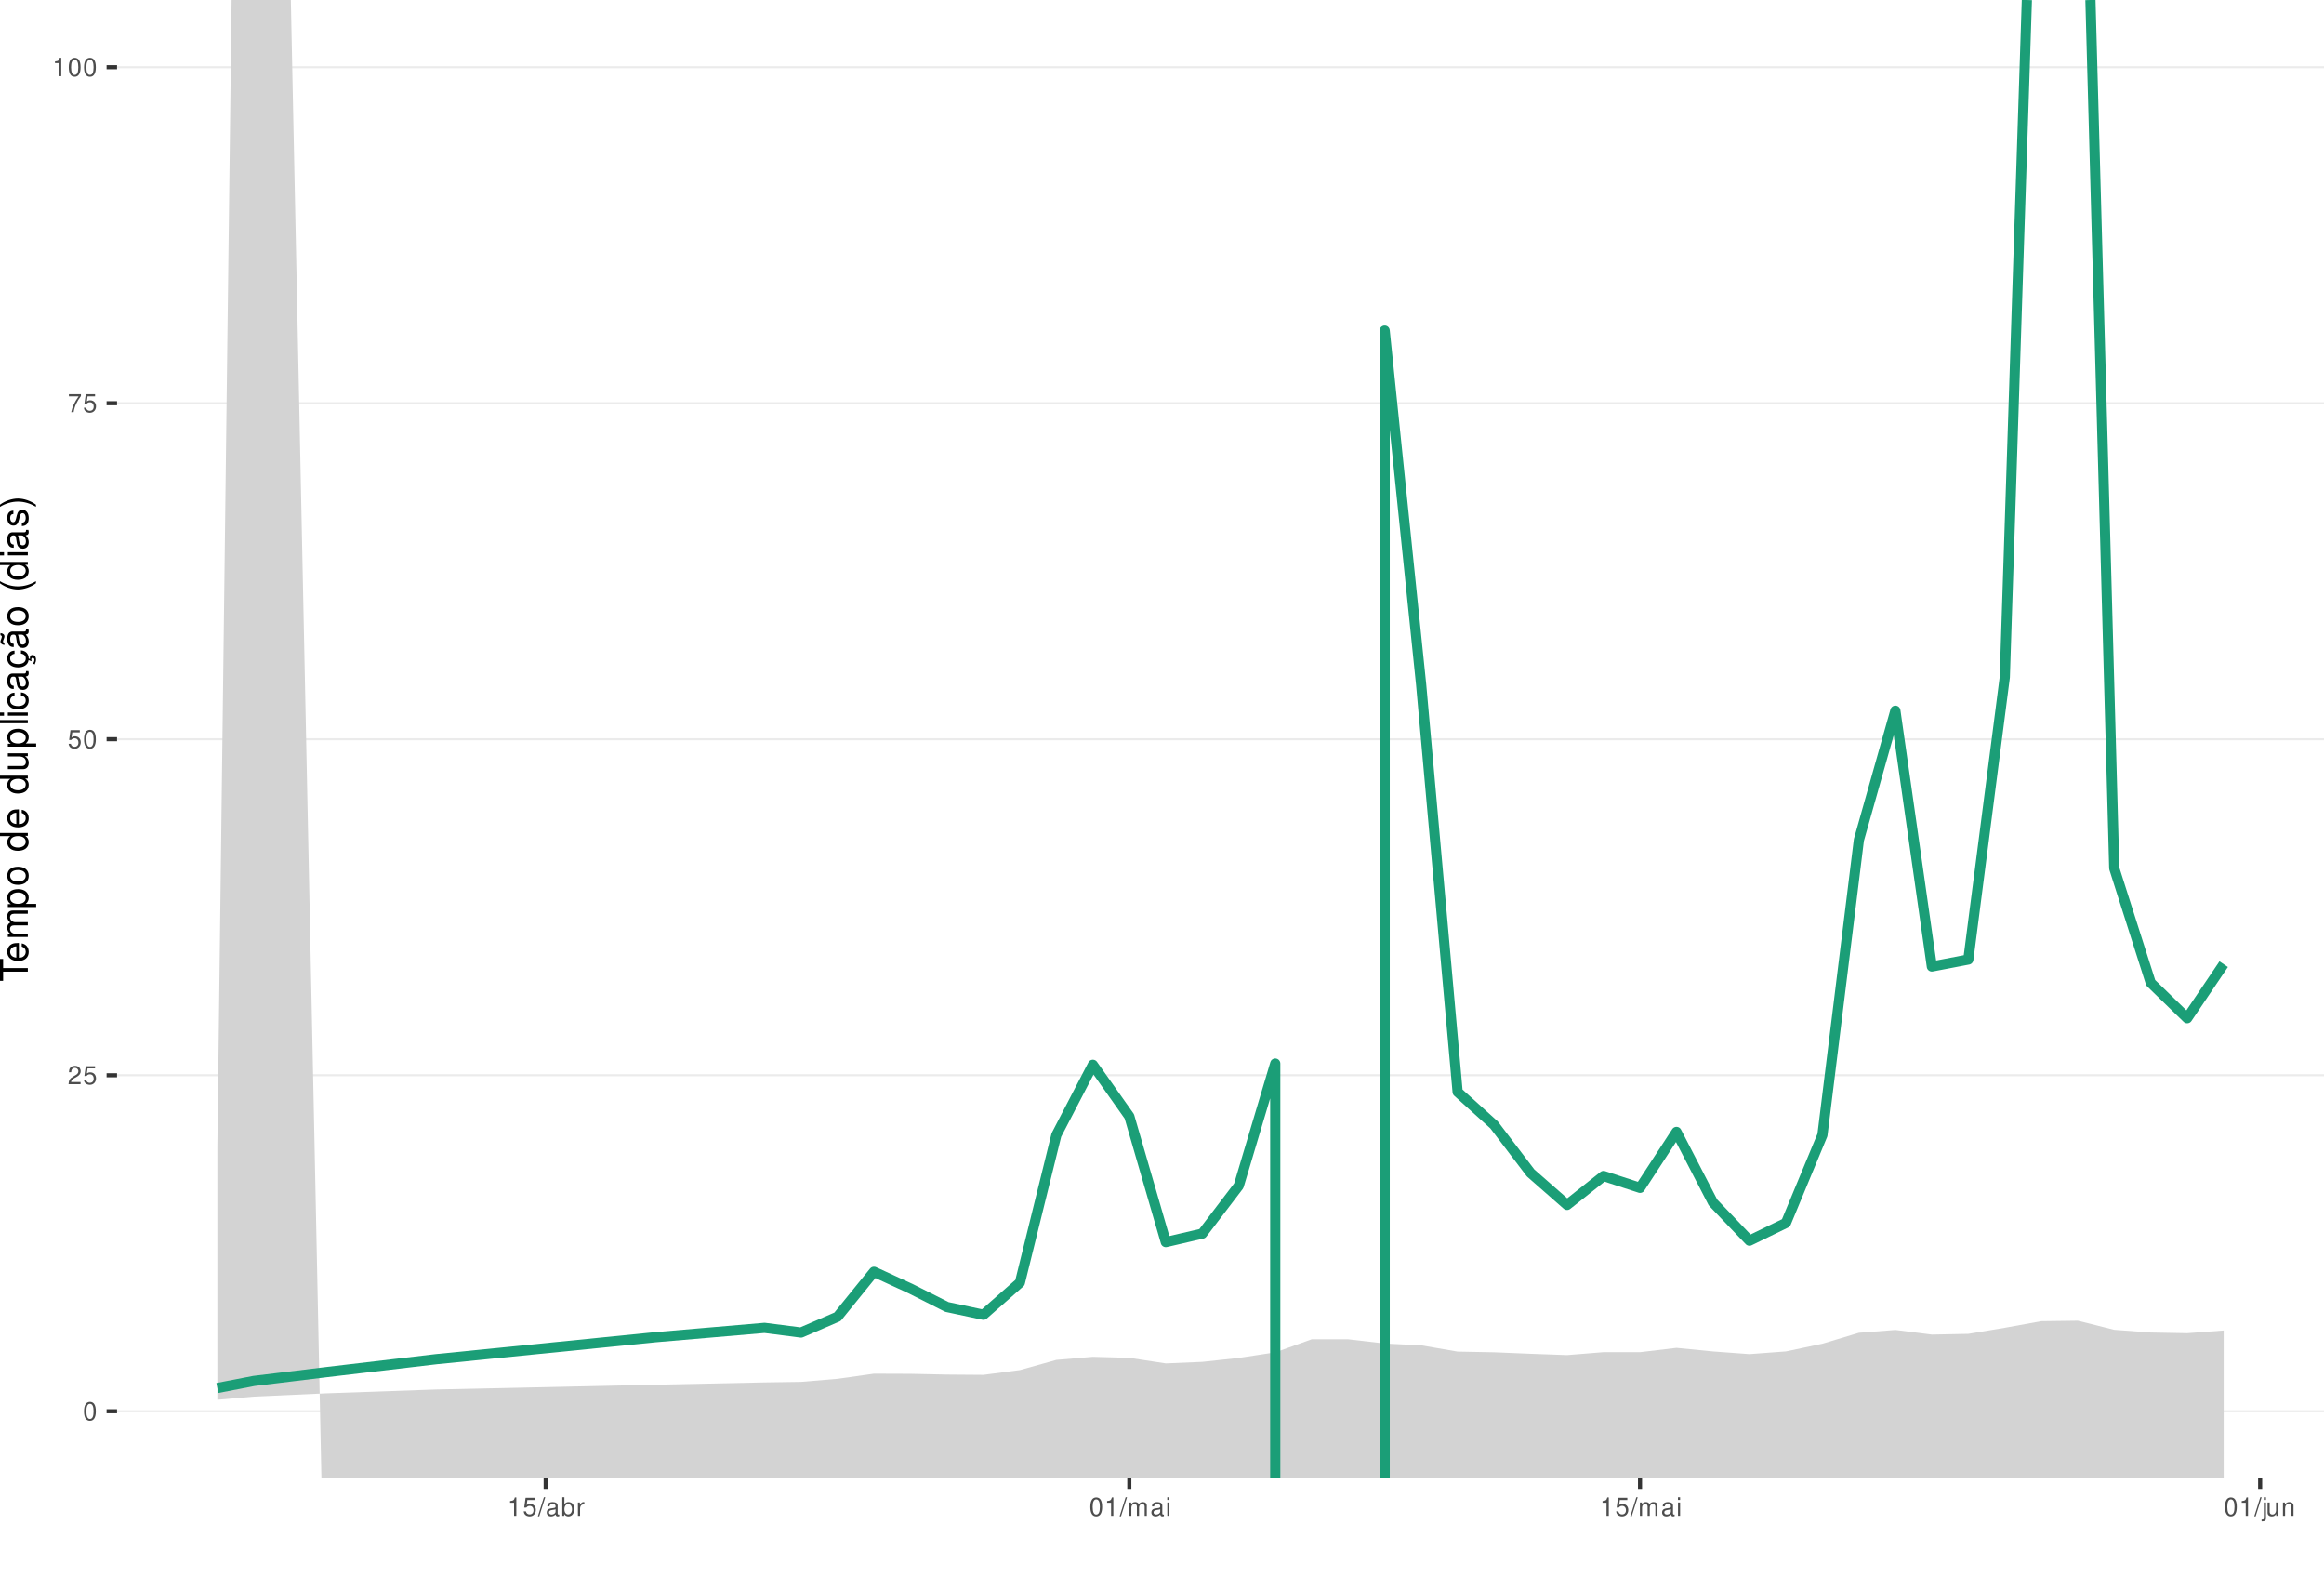
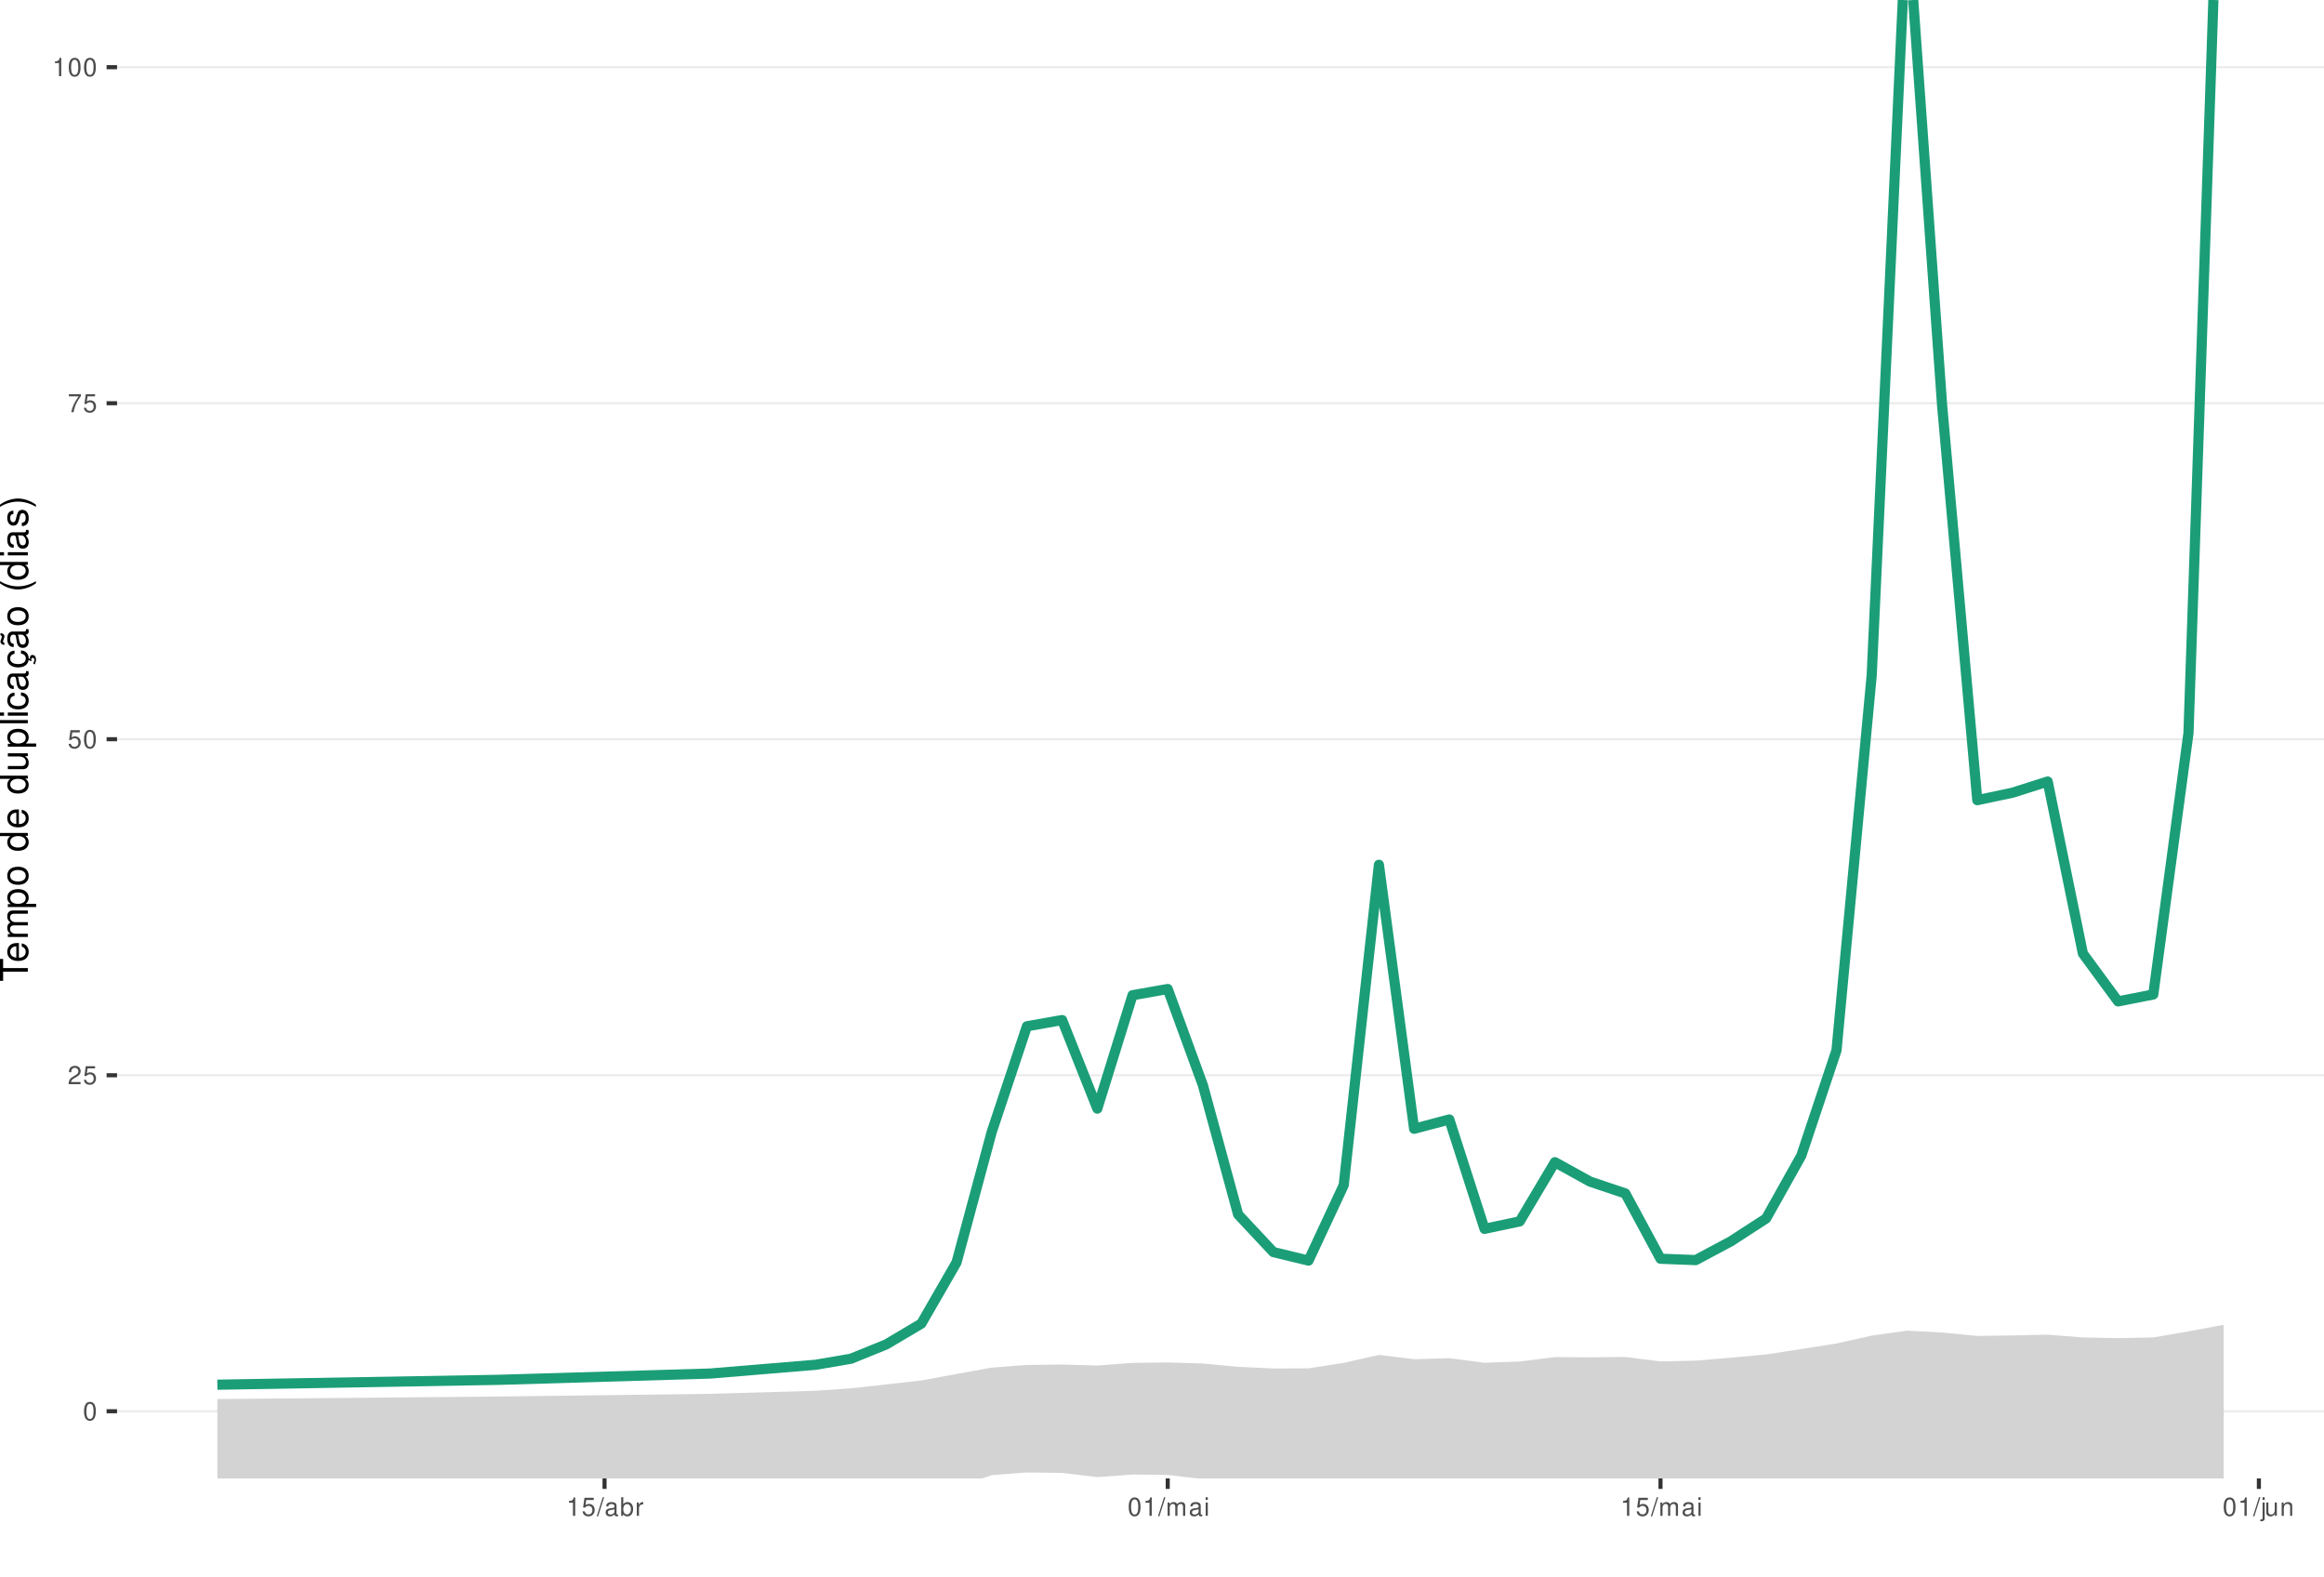
<svg xmlns="http://www.w3.org/2000/svg" xmlns:xlink="http://www.w3.org/1999/xlink" width="609pt" height="413pt" viewBox="0 0 609 413" version="1.1">
  <defs>
    <g>
      <symbol overflow="visible" id="glyph0-0">
        <path style="stroke:none;" d="" />
      </symbol>
      <symbol overflow="visible" id="glyph0-1">
        <path style="stroke:none;" d="M 1.828 -4.812 C 1.391 -4.812 0.984 -4.609 0.75 -4.281 C 0.438 -3.859 0.281 -3.219 0.281 -2.328 C 0.281 -0.703 0.812 0.156 1.828 0.156 C 2.828 0.156 3.375 -0.703 3.375 -2.297 C 3.375 -3.219 3.234 -3.844 2.922 -4.281 C 2.672 -4.625 2.281 -4.812 1.828 -4.812 Z M 1.828 -4.297 C 2.469 -4.297 2.781 -3.641 2.781 -2.344 C 2.781 -0.969 2.469 -0.328 1.812 -0.328 C 1.203 -0.328 0.891 -1 0.891 -2.328 C 0.891 -3.641 1.203 -4.297 1.828 -4.297 Z M 1.828 -4.297 " />
      </symbol>
      <symbol overflow="visible" id="glyph0-2">
        <path style="stroke:none;" d="M 3.375 -0.578 L 0.891 -0.578 C 0.938 -0.984 1.156 -1.234 1.734 -1.578 L 2.406 -1.953 C 3.062 -2.328 3.406 -2.812 3.406 -3.406 C 3.406 -3.812 3.234 -4.188 2.969 -4.438 C 2.688 -4.688 2.344 -4.812 1.891 -4.812 C 1.297 -4.812 0.844 -4.594 0.578 -4.188 C 0.422 -3.938 0.344 -3.641 0.328 -3.141 L 0.922 -3.141 C 0.938 -3.469 0.984 -3.672 1.062 -3.828 C 1.219 -4.125 1.516 -4.297 1.875 -4.297 C 2.406 -4.297 2.797 -3.906 2.797 -3.391 C 2.797 -3.016 2.578 -2.672 2.156 -2.438 L 1.547 -2.078 C 0.562 -1.516 0.281 -1.062 0.219 0 L 3.375 0 Z M 3.375 -0.578 " />
      </symbol>
      <symbol overflow="visible" id="glyph0-3">
        <path style="stroke:none;" d="M 3.172 -4.719 L 0.734 -4.719 L 0.375 -2.156 L 0.922 -2.156 C 1.188 -2.469 1.422 -2.594 1.797 -2.594 C 2.422 -2.594 2.812 -2.156 2.812 -1.453 C 2.812 -0.781 2.422 -0.359 1.781 -0.359 C 1.266 -0.359 0.953 -0.625 0.812 -1.156 L 0.234 -1.156 C 0.312 -0.766 0.375 -0.578 0.516 -0.406 C 0.781 -0.047 1.266 0.156 1.797 0.156 C 2.75 0.156 3.422 -0.547 3.422 -1.531 C 3.422 -2.469 2.797 -3.109 1.891 -3.109 C 1.562 -3.109 1.297 -3.016 1.016 -2.828 L 1.203 -4.141 L 3.172 -4.141 Z M 3.172 -4.719 " />
      </symbol>
      <symbol overflow="visible" id="glyph0-4">
        <path style="stroke:none;" d="M 3.469 -4.719 L 0.312 -4.719 L 0.312 -4.141 L 2.859 -4.141 C 1.734 -2.531 1.266 -1.547 0.922 0 L 1.547 0 C 1.797 -1.516 2.391 -2.812 3.469 -4.234 Z M 3.469 -4.719 " />
      </symbol>
      <symbol overflow="visible" id="glyph0-5">
        <path style="stroke:none;" d="M 1.719 -3.422 L 1.719 0 L 2.312 0 L 2.312 -4.812 L 1.922 -4.812 C 1.719 -4.078 1.578 -3.969 0.672 -3.859 L 0.672 -3.422 Z M 1.719 -3.422 " />
      </symbol>
      <symbol overflow="visible" id="glyph0-6">
        <path style="stroke:none;" d="M 1.531 -4.859 L -0.047 0.141 L 0.312 0.141 L 1.891 -4.859 Z M 1.531 -4.859 " />
      </symbol>
      <symbol overflow="visible" id="glyph0-7">
        <path style="stroke:none;" d="M 3.562 -0.328 C 3.5 -0.312 3.469 -0.312 3.438 -0.312 C 3.25 -0.312 3.141 -0.406 3.141 -0.578 L 3.141 -2.641 C 3.141 -3.25 2.688 -3.594 1.828 -3.594 C 1.312 -3.594 0.906 -3.438 0.672 -3.188 C 0.516 -3 0.453 -2.797 0.438 -2.453 L 0.984 -2.453 C 1.031 -2.875 1.297 -3.078 1.812 -3.078 C 2.312 -3.078 2.594 -2.891 2.594 -2.562 L 2.594 -2.406 C 2.578 -2.172 2.469 -2.078 2.016 -2.031 C 1.219 -1.922 1.109 -1.891 0.891 -1.812 C 0.484 -1.641 0.281 -1.328 0.281 -0.875 C 0.281 -0.25 0.719 0.156 1.422 0.156 C 1.859 0.156 2.219 0 2.609 -0.359 C 2.656 0 2.828 0.156 3.188 0.156 C 3.297 0.156 3.375 0.141 3.562 0.094 Z M 2.594 -1.094 C 2.594 -0.906 2.531 -0.797 2.375 -0.641 C 2.141 -0.438 1.875 -0.328 1.547 -0.328 C 1.109 -0.328 0.859 -0.547 0.859 -0.891 C 0.859 -1.266 1.094 -1.438 1.703 -1.531 C 2.297 -1.609 2.406 -1.641 2.594 -1.719 Z M 2.594 -1.094 " />
      </symbol>
      <symbol overflow="visible" id="glyph0-8">
        <path style="stroke:none;" d="M 0.359 -4.859 L 0.359 0 L 0.859 0 L 0.859 -0.453 C 1.125 -0.047 1.484 0.156 1.969 0.156 C 2.875 0.156 3.484 -0.594 3.484 -1.75 C 3.484 -2.891 2.922 -3.594 1.984 -3.594 C 1.516 -3.594 1.172 -3.406 0.906 -3.016 L 0.906 -4.859 Z M 1.891 -3.062 C 2.5 -3.062 2.906 -2.531 2.906 -1.703 C 2.906 -0.906 2.484 -0.359 1.891 -0.359 C 1.297 -0.359 0.906 -0.906 0.906 -1.719 C 0.906 -2.531 1.297 -3.062 1.891 -3.062 Z M 1.891 -3.062 " />
      </symbol>
      <symbol overflow="visible" id="glyph0-9">
        <path style="stroke:none;" d="M 0.453 -3.484 L 0.453 0 L 1.016 0 L 1.016 -1.812 C 1.031 -2.656 1.375 -3.016 2.141 -3 L 2.141 -3.562 C 2.047 -3.578 1.984 -3.594 1.922 -3.594 C 1.562 -3.594 1.297 -3.375 0.969 -2.859 L 0.969 -3.484 Z M 0.453 -3.484 " />
      </symbol>
      <symbol overflow="visible" id="glyph0-10">
        <path style="stroke:none;" d="M 0.469 -3.484 L 0.469 0 L 1.031 0 L 1.031 -2.188 C 1.031 -2.703 1.391 -3.109 1.844 -3.109 C 2.25 -3.109 2.484 -2.844 2.484 -2.406 L 2.484 0 L 3.047 0 L 3.047 -2.188 C 3.047 -2.703 3.422 -3.109 3.875 -3.109 C 4.266 -3.109 4.516 -2.844 4.516 -2.406 L 4.516 0 L 5.078 0 L 5.078 -2.609 C 5.078 -3.234 4.719 -3.594 4.062 -3.594 C 3.594 -3.594 3.312 -3.453 2.984 -3.062 C 2.781 -3.422 2.5 -3.594 2.047 -3.594 C 1.578 -3.594 1.266 -3.422 0.984 -3 L 0.984 -3.484 Z M 0.469 -3.484 " />
      </symbol>
      <symbol overflow="visible" id="glyph0-11">
        <path style="stroke:none;" d="M 1 -3.484 L 0.453 -3.484 L 0.453 0 L 1 0 Z M 1 -4.859 L 0.438 -4.859 L 0.438 -4.156 L 1 -4.156 Z M 1 -4.859 " />
      </symbol>
      <symbol overflow="visible" id="glyph0-12">
        <path style="stroke:none;" d="M 0.469 -3.484 L 0.469 0.5 C 0.469 0.859 0.359 0.969 0.016 0.969 C -0.031 0.969 -0.047 0.969 -0.125 0.953 L -0.125 1.438 C -0.047 1.438 -0.016 1.453 0.062 1.453 C 0.688 1.453 1.016 1.203 1.016 0.719 L 1.016 -3.484 Z M 1.016 -4.859 L 0.469 -4.859 L 0.469 -4.156 L 1.016 -4.156 Z M 1.016 -4.859 " />
      </symbol>
      <symbol overflow="visible" id="glyph0-13">
        <path style="stroke:none;" d="M 3.203 0 L 3.203 -3.484 L 2.656 -3.484 L 2.656 -1.516 C 2.656 -0.797 2.281 -0.328 1.703 -0.328 C 1.266 -0.328 0.984 -0.594 0.984 -1.016 L 0.984 -3.484 L 0.438 -3.484 L 0.438 -0.797 C 0.438 -0.219 0.859 0.156 1.547 0.156 C 2.062 0.156 2.391 -0.031 2.703 -0.484 L 2.703 0 Z M 3.203 0 " />
      </symbol>
      <symbol overflow="visible" id="glyph0-14">
        <path style="stroke:none;" d="M 0.469 -3.484 L 0.469 0 L 1.031 0 L 1.031 -1.922 C 1.031 -2.641 1.391 -3.109 1.969 -3.109 C 2.406 -3.109 2.688 -2.828 2.688 -2.422 L 2.688 0 L 3.234 0 L 3.234 -2.641 C 3.234 -3.219 2.812 -3.594 2.141 -3.594 C 1.625 -3.594 1.281 -3.391 0.984 -2.906 L 0.984 -3.484 Z M 0.469 -3.484 " />
      </symbol>
      <symbol overflow="visible" id="glyph1-0">
        <path style="stroke:none;" d="" />
      </symbol>
      <symbol overflow="visible" id="glyph1-1">
        <path style="stroke:none;" d="M -6.469 -3.547 L -6.469 -5.938 L -7.297 -5.938 L -7.297 -0.203 L -6.469 -0.203 L -6.469 -2.609 L 0 -2.609 L 0 -3.547 Z M -6.469 -3.547 " />
      </symbol>
      <symbol overflow="visible" id="glyph1-2">
        <path style="stroke:none;" d="M -2.344 -5.125 C -3.141 -5.125 -3.625 -5.062 -4.016 -4.922 C -4.875 -4.578 -5.391 -3.781 -5.391 -2.797 C -5.391 -1.344 -4.281 -0.406 -2.547 -0.406 C -0.812 -0.406 0.234 -1.297 0.234 -2.781 C 0.234 -3.984 -0.453 -4.812 -1.594 -5.016 L -1.594 -4.188 C -0.906 -3.953 -0.547 -3.484 -0.547 -2.812 C -0.547 -2.281 -0.781 -1.828 -1.219 -1.547 C -1.516 -1.344 -1.812 -1.281 -2.344 -1.266 Z M -3.016 -1.297 C -3.984 -1.359 -4.625 -1.953 -4.625 -2.797 C -4.625 -3.641 -3.953 -4.234 -3.016 -4.234 Z M -3.016 -1.297 " />
      </symbol>
      <symbol overflow="visible" id="glyph1-3">
        <path style="stroke:none;" d="M -5.234 -0.703 L 0 -0.703 L 0 -1.547 L -3.297 -1.547 C -4.047 -1.547 -4.656 -2.094 -4.656 -2.766 C -4.656 -3.391 -4.281 -3.734 -3.609 -3.734 L 0 -3.734 L 0 -4.578 L -3.297 -4.578 C -4.047 -4.578 -4.656 -5.125 -4.656 -5.812 C -4.656 -6.422 -4.266 -6.781 -3.609 -6.781 L 0 -6.781 L 0 -7.625 L -3.938 -7.625 C -4.875 -7.625 -5.391 -7.078 -5.391 -6.094 C -5.391 -5.406 -5.188 -4.984 -4.594 -4.484 C -5.156 -4.188 -5.391 -3.766 -5.391 -3.078 C -5.391 -2.375 -5.125 -1.906 -4.5 -1.469 L -5.234 -1.469 Z M -5.234 -0.703 " />
      </symbol>
      <symbol overflow="visible" id="glyph1-4">
        <path style="stroke:none;" d="M 2.188 -0.547 L 2.188 -1.375 L -0.547 -1.375 C -0.016 -1.812 0.234 -2.312 0.234 -2.984 C 0.234 -4.344 -0.859 -5.234 -2.531 -5.234 C -4.297 -5.234 -5.391 -4.375 -5.391 -2.984 C -5.391 -2.266 -5.062 -1.703 -4.453 -1.312 L -5.234 -1.312 L -5.234 -0.547 Z M -4.609 -2.844 C -4.609 -3.766 -3.797 -4.359 -2.547 -4.359 C -1.359 -4.359 -0.547 -3.75 -0.547 -2.844 C -0.547 -1.953 -1.344 -1.375 -2.578 -1.375 C -3.812 -1.375 -4.609 -1.953 -4.609 -2.844 Z M -4.609 -2.844 " />
      </symbol>
      <symbol overflow="visible" id="glyph1-5">
        <path style="stroke:none;" d="M -5.391 -2.719 C -5.391 -1.234 -4.344 -0.359 -2.578 -0.359 C -0.812 -0.359 0.234 -1.234 0.234 -2.734 C 0.234 -4.203 -0.812 -5.094 -2.547 -5.094 C -4.359 -5.094 -5.391 -4.234 -5.391 -2.719 Z M -4.625 -2.734 C -4.625 -3.672 -3.844 -4.234 -2.547 -4.234 C -1.312 -4.234 -0.547 -3.656 -0.547 -2.734 C -0.547 -1.797 -1.312 -1.234 -2.578 -1.234 C -3.844 -1.234 -4.625 -1.797 -4.625 -2.734 Z M -4.625 -2.734 " />
      </symbol>
      <symbol overflow="visible" id="glyph1-6">
        <path style="stroke:none;" d="" />
      </symbol>
      <symbol overflow="visible" id="glyph1-7">
        <path style="stroke:none;" d="M -7.297 -4.953 L -7.297 -4.125 L -4.578 -4.125 C -5.109 -3.766 -5.391 -3.203 -5.391 -2.516 C -5.391 -1.156 -4.297 -0.266 -2.625 -0.266 C -0.859 -0.266 0.234 -1.125 0.234 -2.547 C 0.234 -3.266 -0.047 -3.766 -0.688 -4.203 L 0 -4.203 L 0 -4.953 Z M -4.609 -2.656 C -4.609 -3.547 -3.812 -4.125 -2.562 -4.125 C -1.344 -4.125 -0.547 -3.547 -0.547 -2.656 C -0.547 -1.734 -1.359 -1.125 -2.578 -1.125 C -3.797 -1.125 -4.609 -1.734 -4.609 -2.656 Z M -4.609 -2.656 " />
      </symbol>
      <symbol overflow="visible" id="glyph1-8">
        <path style="stroke:none;" d="M 0 -4.812 L -5.234 -4.812 L -5.234 -3.984 L -2.266 -3.984 C -1.203 -3.984 -0.5 -3.438 -0.5 -2.562 C -0.5 -1.906 -0.906 -1.484 -1.531 -1.484 L -5.234 -1.484 L -5.234 -0.656 L -1.203 -0.656 C -0.328 -0.656 0.234 -1.297 0.234 -2.312 C 0.234 -3.094 -0.047 -3.578 -0.734 -4.062 L 0 -4.062 Z M 0 -4.812 " />
      </symbol>
      <symbol overflow="visible" id="glyph1-9">
        <path style="stroke:none;" d="M -7.297 -1.516 L -7.297 -0.688 L 0 -0.688 L 0 -1.516 Z M -7.297 -1.516 " />
      </symbol>
      <symbol overflow="visible" id="glyph1-10">
        <path style="stroke:none;" d="M -5.234 -1.5 L -5.234 -0.672 L 0 -0.672 L 0 -1.5 Z M -7.297 -1.5 L -7.297 -0.656 L -6.234 -0.656 L -6.234 -1.5 Z M -7.297 -1.5 " />
      </symbol>
      <symbol overflow="visible" id="glyph1-11">
        <path style="stroke:none;" d="M -3.484 -4.703 C -3.984 -4.672 -4.312 -4.562 -4.609 -4.359 C -5.094 -4 -5.391 -3.375 -5.391 -2.641 C -5.391 -1.219 -4.266 -0.312 -2.531 -0.312 C -0.844 -0.312 0.234 -1.203 0.234 -2.625 C 0.234 -3.875 -0.516 -4.672 -1.797 -4.766 L -1.797 -3.938 C -0.953 -3.797 -0.547 -3.359 -0.547 -2.656 C -0.547 -1.734 -1.297 -1.188 -2.531 -1.188 C -3.844 -1.188 -4.625 -1.719 -4.625 -2.625 C -4.625 -3.328 -4.203 -3.766 -3.484 -3.875 Z M -3.484 -4.703 " />
      </symbol>
      <symbol overflow="visible" id="glyph1-12">
        <path style="stroke:none;" d="M -0.484 -5.344 C -0.469 -5.266 -0.469 -5.219 -0.469 -5.172 C -0.469 -4.875 -0.625 -4.719 -0.875 -4.719 L -3.953 -4.719 C -4.891 -4.719 -5.391 -4.047 -5.391 -2.75 C -5.391 -1.984 -5.172 -1.375 -4.781 -1.016 C -4.516 -0.766 -4.203 -0.672 -3.688 -0.656 L -3.688 -1.484 C -4.328 -1.562 -4.625 -1.938 -4.625 -2.719 C -4.625 -3.484 -4.344 -3.891 -3.844 -3.891 L -3.625 -3.891 C -3.266 -3.875 -3.125 -3.703 -3.047 -3.016 C -2.891 -1.844 -2.844 -1.656 -2.719 -1.344 C -2.453 -0.734 -2 -0.422 -1.312 -0.422 C -0.375 -0.422 0.234 -1.078 0.234 -2.141 C 0.234 -2.797 0 -3.328 -0.547 -3.922 C 0 -3.984 0.234 -4.234 0.234 -4.781 C 0.234 -4.953 0.203 -5.062 0.141 -5.344 Z M -1.656 -3.891 C -1.375 -3.891 -1.203 -3.812 -0.969 -3.562 C -0.656 -3.219 -0.5 -2.812 -0.5 -2.312 C -0.5 -1.672 -0.812 -1.297 -1.344 -1.297 C -1.891 -1.297 -2.172 -1.656 -2.297 -2.547 C -2.422 -3.438 -2.453 -3.609 -2.594 -3.891 Z M -1.656 -3.891 " />
      </symbol>
      <symbol overflow="visible" id="glyph1-13">
        <path style="stroke:none;" d="M 0.234 -2.641 C 0.234 -3.875 -0.547 -4.703 -1.797 -4.766 L -1.797 -3.938 C -0.953 -3.797 -0.531 -3.359 -0.531 -2.656 C -0.531 -1.734 -1.281 -1.188 -2.516 -1.188 C -3.844 -1.188 -4.625 -1.719 -4.625 -2.625 C -4.625 -3.328 -4.203 -3.766 -3.484 -3.875 L -3.484 -4.703 C -3.984 -4.672 -4.312 -4.562 -4.609 -4.359 C -5.094 -4 -5.391 -3.375 -5.391 -2.641 C -5.391 -1.219 -4.266 -0.312 -2.531 -0.312 C -1.469 -0.312 -0.625 -0.672 -0.156 -1.312 C 0.047 -1.594 0.125 -1.812 0.203 -2.25 L 0.922 -1.938 L 0.984 -2.062 C 0.938 -2.188 0.906 -2.25 0.906 -2.375 C 0.906 -2.656 1.047 -2.828 1.281 -2.828 C 1.547 -2.828 1.734 -2.594 1.734 -2.297 C 1.734 -2.031 1.672 -1.844 1.438 -1.406 L 1.406 -1.312 L 1.812 -1.094 C 2.078 -1.75 2.141 -1.953 2.141 -2.344 C 2.141 -3.109 1.781 -3.578 1.203 -3.578 C 0.781 -3.578 0.547 -3.297 0.547 -2.797 C 0.547 -2.703 0.547 -2.641 0.562 -2.516 Z M 0.234 -2.641 " />
      </symbol>
      <symbol overflow="visible" id="glyph1-14">
        <path style="stroke:none;" d="M -0.484 -5.344 C -0.469 -5.266 -0.469 -5.219 -0.469 -5.172 C -0.469 -4.875 -0.625 -4.719 -0.875 -4.719 L -3.953 -4.719 C -4.891 -4.719 -5.391 -4.047 -5.391 -2.75 C -5.391 -1.984 -5.172 -1.375 -4.781 -1.016 C -4.516 -0.766 -4.203 -0.672 -3.688 -0.656 L -3.688 -1.484 C -4.328 -1.562 -4.625 -1.938 -4.625 -2.719 C -4.625 -3.484 -4.344 -3.891 -3.844 -3.891 L -3.625 -3.891 C -3.266 -3.875 -3.125 -3.703 -3.047 -3.016 C -2.891 -1.844 -2.844 -1.656 -2.719 -1.344 C -2.453 -0.734 -2 -0.422 -1.312 -0.422 C -0.375 -0.422 0.234 -1.078 0.234 -2.141 C 0.234 -2.797 0 -3.328 -0.547 -3.922 C 0 -3.984 0.234 -4.234 0.234 -4.781 C 0.234 -4.953 0.203 -5.062 0.141 -5.344 Z M -1.656 -3.891 C -1.375 -3.891 -1.203 -3.812 -0.969 -3.562 C -0.656 -3.219 -0.5 -2.812 -0.5 -2.312 C -0.5 -1.672 -0.812 -1.297 -1.344 -1.297 C -1.891 -1.297 -2.172 -1.656 -2.297 -2.547 C -2.422 -3.438 -2.453 -3.609 -2.594 -3.891 Z M -7.172 -3.75 C -6.922 -3.672 -6.812 -3.547 -6.812 -3.375 C -6.812 -3.25 -6.875 -2.984 -6.984 -2.734 C -7.156 -2.312 -7.172 -2.25 -7.172 -2.047 C -7.172 -1.594 -6.797 -1.297 -6.141 -1.188 L -6.141 -1.766 C -6.375 -1.812 -6.5 -1.938 -6.5 -2.094 C -6.5 -2.203 -6.469 -2.344 -6.375 -2.578 C -6.156 -3.156 -6.125 -3.234 -6.125 -3.438 C -6.125 -3.922 -6.484 -4.219 -7.172 -4.312 Z M -7.172 -3.75 " />
      </symbol>
      <symbol overflow="visible" id="glyph1-15">
        <path style="stroke:none;" d="M -7.297 -2.359 C -5.984 -1.359 -4.156 -0.734 -2.594 -0.734 C -1.016 -0.734 0.812 -1.359 2.125 -2.359 L 2.125 -2.906 C 0.688 -2.031 -0.984 -1.547 -2.594 -1.547 C -4.188 -1.547 -5.875 -2.031 -7.297 -2.906 Z M -7.297 -2.359 " />
      </symbol>
      <symbol overflow="visible" id="glyph1-16">
        <path style="stroke:none;" d="M -3.781 -4.375 C -4.812 -4.375 -5.391 -3.688 -5.391 -2.484 C -5.391 -1.266 -4.766 -0.469 -3.797 -0.469 C -2.969 -0.469 -2.578 -0.891 -2.281 -2.125 L -2.094 -2.906 C -1.953 -3.484 -1.734 -3.719 -1.375 -3.719 C -0.875 -3.719 -0.547 -3.234 -0.547 -2.5 C -0.547 -2.047 -0.672 -1.672 -0.891 -1.453 C -1.047 -1.328 -1.188 -1.266 -1.562 -1.219 L -1.562 -0.344 C -0.344 -0.375 0.234 -1.062 0.234 -2.438 C 0.234 -3.75 -0.422 -4.594 -1.438 -4.594 C -2.203 -4.594 -2.641 -4.156 -2.891 -3.109 L -3.078 -2.312 C -3.234 -1.625 -3.453 -1.344 -3.828 -1.344 C -4.312 -1.344 -4.625 -1.766 -4.625 -2.453 C -4.625 -3.125 -4.328 -3.484 -3.781 -3.5 Z M -3.781 -4.375 " />
      </symbol>
      <symbol overflow="visible" id="glyph1-17">
        <path style="stroke:none;" d="M 2.125 -0.938 C 0.812 -1.938 -1.016 -2.562 -2.578 -2.562 C -4.156 -2.562 -5.984 -1.938 -7.297 -0.938 L -7.297 -0.375 C -5.859 -1.266 -4.188 -1.75 -2.578 -1.75 C -0.984 -1.75 0.703 -1.266 2.125 -0.375 Z M 2.125 -0.938 " />
      </symbol>
    </g>
    <clipPath id="clip1">
      <path d="M 30.672 0 L 609 0 L 609 387.328 L 30.672 387.328 Z M 30.672 0 " />
    </clipPath>
    <clipPath id="clip2">
      <path d="M 30.672 369 L 609 369 L 609 370 L 30.672 370 Z M 30.672 369 " />
    </clipPath>
    <clipPath id="clip3">
      <path d="M 30.672 281 L 609 281 L 609 282 L 30.672 282 Z M 30.672 281 " />
    </clipPath>
    <clipPath id="clip4">
      <path d="M 30.672 193 L 609 193 L 609 194 L 30.672 194 Z M 30.672 193 " />
    </clipPath>
    <clipPath id="clip5">
      <path d="M 30.672 105 L 609 105 L 609 106 L 30.672 106 Z M 30.672 105 " />
    </clipPath>
    <clipPath id="clip6">
      <path d="M 30.672 17 L 609 17 L 609 18 L 30.672 18 Z M 30.672 17 " />
    </clipPath>
    <clipPath id="clip7">
-       <path d="M 56 0 L 583 0 L 583 387.328 L 56 387.328 Z M 56 0 " />
-     </clipPath>
-     <clipPath id="clip8">
-       <path d="M 55 277 L 336 277 L 336 387.328 L 55 387.328 Z M 55 277 " />
-     </clipPath>
-     <clipPath id="clip9">
-       <path d="M 361 0 L 533 0 L 533 387.328 L 361 387.328 Z M 361 0 " />
+       <path d="M 56 347 L 583 347 L 583 387.328 L 56 387.328 Z M 56 347 " />
    </clipPath>
  </defs>
  <g id="surface51">
    <rect x="0" y="0" width="609" height="413" style="fill:rgb(100%,100%,100%);fill-opacity:1;stroke:none;" />
    <rect x="0" y="0" width="609" height="413" style="fill:rgb(100%,100%,100%);fill-opacity:1;stroke:none;" />
    <path style="fill:none;stroke-width:1.067;stroke-linecap:round;stroke-linejoin:round;stroke:rgb(100%,100%,100%);stroke-opacity:1;stroke-miterlimit:10;" d="M 0 413 L 609 413 L 609 0 L 0 0 Z M 0 413 " />
    <g clip-path="url(#clip1)" clip-rule="nonzero">
      <path style=" stroke:none;fill-rule:nonzero;fill:rgb(100%,100%,100%);fill-opacity:1;" d="M 30.672 387.328 L 609 387.328 L 609 0 L 30.672 0 Z M 30.672 387.328 " />
    </g>
    <g clip-path="url(#clip2)" clip-rule="nonzero">
      <path style="fill:none;stroke-width:0.533;stroke-linecap:butt;stroke-linejoin:round;stroke:rgb(92.157%,92.157%,92.157%);stroke-opacity:1;stroke-miterlimit:10;" d="M 30.672 369.723 L 609 369.723 " />
    </g>
    <g clip-path="url(#clip3)" clip-rule="nonzero">
      <path style="fill:none;stroke-width:0.533;stroke-linecap:butt;stroke-linejoin:round;stroke:rgb(92.157%,92.157%,92.157%);stroke-opacity:1;stroke-miterlimit:10;" d="M 30.672 281.695 L 609 281.695 " />
    </g>
    <g clip-path="url(#clip4)" clip-rule="nonzero">
      <path style="fill:none;stroke-width:0.533;stroke-linecap:butt;stroke-linejoin:round;stroke:rgb(92.157%,92.157%,92.157%);stroke-opacity:1;stroke-miterlimit:10;" d="M 30.672 193.664 L 609 193.664 " />
    </g>
    <g clip-path="url(#clip5)" clip-rule="nonzero">
      <path style="fill:none;stroke-width:0.533;stroke-linecap:butt;stroke-linejoin:round;stroke:rgb(92.157%,92.157%,92.157%);stroke-opacity:1;stroke-miterlimit:10;" d="M 30.672 105.637 L 609 105.637 " />
    </g>
    <g clip-path="url(#clip6)" clip-rule="nonzero">
      <path style="fill:none;stroke-width:0.533;stroke-linecap:butt;stroke-linejoin:round;stroke:rgb(92.157%,92.157%,92.157%);stroke-opacity:1;stroke-miterlimit:10;" d="M 30.672 17.605 L 609 17.605 " />
    </g>
    <g clip-path="url(#clip7)" clip-rule="nonzero">
-       <path style=" stroke:none;fill-rule:nonzero;fill:rgb(82.745%,82.745%,82.745%);fill-opacity:1;" d="M 56.957 300.422 L 60.691 0 L 76.215 0 L 84.762 413 L 112.348 413 L 114.312 409.887 L 171.668 395.676 L 200.348 395.293 L 209.906 401.699 L 219.465 397.789 L 229.023 391.449 L 238.582 395.449 L 248.141 403.09 L 257.699 409.918 L 267.262 400.293 L 276.82 391.262 L 286.379 390.59 L 295.938 391.766 L 305.496 398.91 L 315.055 399.164 L 324.613 396.391 L 334.176 393.129 L 343.734 388.574 L 353.293 388.574 L 362.852 390.023 L 372.41 390.863 L 381.969 394.773 L 391.527 396.105 L 401.09 398.961 L 410.648 402.227 L 420.207 401.008 L 429.766 402.773 L 439.324 400.285 L 448.883 406.684 L 455.754 413 L 468.121 413 L 477.562 404.492 L 487.121 398.129 L 496.68 397.508 L 506.238 400.469 L 515.797 400.648 L 525.355 398.066 L 534.918 395.883 L 544.477 396.008 L 554.035 400.262 L 563.594 402.43 L 573.152 403.742 L 582.711 402.93 L 582.711 348.562 L 573.152 349.27 L 563.594 349.09 L 554.035 348.383 L 544.477 345.992 L 534.918 346.117 L 525.355 347.852 L 515.797 349.441 L 506.238 349.629 L 496.68 348.418 L 487.121 349.16 L 477.562 352.031 L 468.004 354.047 L 458.441 354.762 L 448.883 354.055 L 439.324 353.113 L 429.766 354.25 L 420.207 354.246 L 410.648 355.016 L 401.09 354.672 L 391.527 354.277 L 381.969 354.098 L 372.41 352.449 L 362.852 351.984 L 353.293 350.871 L 343.734 350.871 L 334.176 354.301 L 324.613 355.758 L 315.055 356.785 L 305.496 357.188 L 295.938 355.734 L 286.379 355.469 L 276.82 356.27 L 267.262 358.934 L 257.699 360.184 L 248.141 360.109 L 238.582 359.91 L 229.023 359.875 L 219.465 361.223 L 209.906 362.023 L 200.348 362.168 L 171.668 362.77 L 114.312 364.016 L 85.637 365.02 L 66.52 365.887 L 56.957 366.715 Z M 56.957 300.422 " />
-     </g>
-     <g clip-path="url(#clip8)" clip-rule="nonzero">
-       <path style="fill:none;stroke-width:2.667;stroke-linecap:butt;stroke-linejoin:round;stroke:rgb(10.588%,61.961%,46.667%);stroke-opacity:1;stroke-miterlimit:10;" d="M 56.957 363.629 L 66.52 361.781 L 85.637 359.457 L 114.312 356.082 L 171.668 350.332 L 200.348 347.875 L 209.906 349.102 L 219.465 344.977 L 229.023 333.184 L 238.582 337.586 L 248.141 342.406 L 257.699 344.441 L 267.262 336.035 L 276.82 297.352 L 286.379 278.957 L 295.938 292.469 L 305.496 325.406 L 315.055 323.184 L 324.613 310.648 L 334.176 278.633 L 334.176 413 " />
-     </g>
-     <g clip-path="url(#clip9)" clip-rule="nonzero">
-       <path style="fill:none;stroke-width:2.667;stroke-linecap:butt;stroke-linejoin:round;stroke:rgb(10.588%,61.961%,46.667%);stroke-opacity:1;stroke-miterlimit:10;" d="M 362.852 413 L 362.852 86.613 L 372.41 179.363 L 381.969 286.074 L 391.527 294.707 L 401.09 307.281 L 410.648 315.668 L 420.207 308.082 L 429.766 311.191 L 439.324 296.539 L 448.883 315.027 L 458.441 325.035 L 468.004 320.387 L 477.562 297.352 L 487.121 220.043 L 496.68 186.195 L 506.238 253.203 L 515.797 251.371 L 525.355 177.41 L 531.137 0 " />
-     </g>
-     <path style="fill:none;stroke-width:2.667;stroke-linecap:butt;stroke-linejoin:round;stroke:rgb(10.588%,61.961%,46.667%);stroke-opacity:1;stroke-miterlimit:10;" d="M 547.793 0 L 554.035 227.484 L 563.594 257.473 L 573.152 266.75 L 582.711 252.594 " />
+       <path style=" stroke:none;fill-rule:nonzero;fill:rgb(82.745%,82.745%,82.745%);fill-opacity:1;" d="M 229.613 413 L 232.211 408.059 L 241.434 397.977 L 250.656 389.594 L 259.883 386.457 L 269.105 385.766 L 278.328 385.875 L 287.551 386.984 L 296.777 386.301 L 306 386.406 L 315.223 387.5 L 324.449 391.148 L 333.672 394.238 L 342.895 396.164 L 352.117 392.062 L 361.344 388.367 L 370.566 391.43 L 379.789 391.684 L 389.016 397.141 L 398.238 397.379 L 407.461 394.973 L 416.684 396.527 L 425.91 398.289 L 435.133 407.863 L 444.355 410.395 L 453.578 408.059 L 462.805 406.242 L 472.027 401.672 L 481.25 398.246 L 490.477 394.707 L 499.699 393.391 L 508.922 394.195 L 518.145 395.953 L 527.371 396.086 L 536.594 396.285 L 545.816 398.309 L 555.043 399.566 L 564.266 399.75 L 573.488 397.129 L 582.711 394.93 L 582.711 347.07 L 573.488 348.801 L 564.266 350.383 L 555.043 350.574 L 545.816 350.395 L 536.594 349.656 L 527.371 349.855 L 518.145 349.992 L 508.922 349.098 L 499.699 348.613 L 490.477 349.902 L 481.25 351.969 L 472.027 353.418 L 462.805 354.844 L 453.578 355.695 L 444.355 356.465 L 435.133 356.668 L 425.91 355.5 L 416.684 355.598 L 407.461 355.539 L 398.238 356.684 L 389.016 357.016 L 379.789 355.82 L 370.566 356.09 L 361.344 354.961 L 352.117 357.043 L 342.895 358.488 L 333.672 358.52 L 324.449 358.082 L 315.223 357.215 L 306 356.941 L 296.777 357.047 L 287.551 357.742 L 278.328 357.48 L 269.105 357.594 L 259.883 358.289 L 250.656 359.957 L 241.434 361.652 L 232.211 362.703 L 222.984 363.711 L 213.762 364.355 L 186.09 365.156 L 130.75 365.859 L 56.957 366.527 L 56.957 413 Z M 229.613 413 " />
+     </g>
+     <path style="fill:none;stroke-width:2.667;stroke-linecap:butt;stroke-linejoin:round;stroke:rgb(10.588%,61.961%,46.667%);stroke-opacity:1;stroke-miterlimit:10;" d="M 56.957 362.766 L 130.75 361.488 L 186.09 359.844 L 213.762 357.543 L 222.984 355.961 L 232.211 352.223 L 241.434 346.758 L 250.656 330.738 L 259.883 296.539 L 269.105 268.867 L 278.328 267.238 L 287.551 290.434 L 296.777 260.73 L 306 259.102 L 315.223 284.328 L 324.449 318.168 L 333.672 328.023 L 342.895 330.25 L 352.117 310.492 L 361.344 226.555 L 370.566 295.723 L 379.789 293.281 L 389.016 321.938 L 398.238 319.984 L 407.461 304.473 L 416.684 309.562 L 425.91 312.656 L 435.133 329.762 L 444.355 330.125 L 453.578 325.199 L 462.805 319.219 L 472.027 302.754 L 481.25 275.172 L 490.477 176.922 L 498.629 0 " />
+     <path style="fill:none;stroke-width:2.667;stroke-linecap:butt;stroke-linejoin:round;stroke:rgb(10.588%,61.961%,46.667%);stroke-opacity:1;stroke-miterlimit:10;" d="M 501.355 0 L 508.922 106.137 L 518.145 209.629 L 527.371 207.676 L 536.594 204.746 L 545.816 249.801 L 555.043 262.355 L 564.266 260.527 L 573.488 192.055 L 580.016 0 " />
    <g style="fill:rgb(30.196%,30.196%,30.196%);fill-opacity:1;">
      <use xlink:href="#glyph0-1" x="21.738" y="372.07" />
    </g>
    <g style="fill:rgb(30.196%,30.196%,30.196%);fill-opacity:1;">
      <use xlink:href="#glyph0-2" x="17.738" y="284.043" />
      <use xlink:href="#glyph0-3" x="21.738" y="284.043" />
    </g>
    <g style="fill:rgb(30.196%,30.196%,30.196%);fill-opacity:1;">
      <use xlink:href="#glyph0-3" x="17.738" y="196.012" />
      <use xlink:href="#glyph0-1" x="21.738" y="196.012" />
    </g>
    <g style="fill:rgb(30.196%,30.196%,30.196%);fill-opacity:1;">
      <use xlink:href="#glyph0-4" x="17.738" y="107.984" />
      <use xlink:href="#glyph0-3" x="21.738" y="107.984" />
    </g>
    <g style="fill:rgb(30.196%,30.196%,30.196%);fill-opacity:1;">
      <use xlink:href="#glyph0-5" x="13.738" y="19.953" />
      <use xlink:href="#glyph0-1" x="17.738" y="19.953" />
      <use xlink:href="#glyph0-1" x="21.738" y="19.953" />
    </g>
    <path style="fill:none;stroke-width:1.067;stroke-linecap:butt;stroke-linejoin:round;stroke:rgb(20%,20%,20%);stroke-opacity:1;stroke-miterlimit:10;" d="M 27.93 369.723 L 30.672 369.723 " />
    <path style="fill:none;stroke-width:1.067;stroke-linecap:butt;stroke-linejoin:round;stroke:rgb(20%,20%,20%);stroke-opacity:1;stroke-miterlimit:10;" d="M 27.93 281.695 L 30.672 281.695 " />
    <path style="fill:none;stroke-width:1.067;stroke-linecap:butt;stroke-linejoin:round;stroke:rgb(20%,20%,20%);stroke-opacity:1;stroke-miterlimit:10;" d="M 27.93 193.664 L 30.672 193.664 " />
    <path style="fill:none;stroke-width:1.067;stroke-linecap:butt;stroke-linejoin:round;stroke:rgb(20%,20%,20%);stroke-opacity:1;stroke-miterlimit:10;" d="M 27.93 105.637 L 30.672 105.637 " />
    <path style="fill:none;stroke-width:1.067;stroke-linecap:butt;stroke-linejoin:round;stroke:rgb(20%,20%,20%);stroke-opacity:1;stroke-miterlimit:10;" d="M 27.93 17.605 L 30.672 17.605 " />
-     <path style="fill:none;stroke-width:1.067;stroke-linecap:butt;stroke-linejoin:round;stroke:rgb(20%,20%,20%);stroke-opacity:1;stroke-miterlimit:10;" d="M 142.992 390.07 L 142.992 387.328 " />
-     <path style="fill:none;stroke-width:1.067;stroke-linecap:butt;stroke-linejoin:round;stroke:rgb(20%,20%,20%);stroke-opacity:1;stroke-miterlimit:10;" d="M 295.938 390.07 L 295.938 387.328 " />
-     <path style="fill:none;stroke-width:1.067;stroke-linecap:butt;stroke-linejoin:round;stroke:rgb(20%,20%,20%);stroke-opacity:1;stroke-miterlimit:10;" d="M 429.766 390.07 L 429.766 387.328 " />
-     <path style="fill:none;stroke-width:1.067;stroke-linecap:butt;stroke-linejoin:round;stroke:rgb(20%,20%,20%);stroke-opacity:1;stroke-miterlimit:10;" d="M 592.27 390.07 L 592.27 387.328 " />
-     <g style="fill:rgb(30.196%,30.196%,30.196%);fill-opacity:1;">
-       <use xlink:href="#glyph0-5" x="132.992" y="397.109" />
-       <use xlink:href="#glyph0-3" x="136.992" y="397.109" />
-       <use xlink:href="#glyph0-6" x="140.992" y="397.109" />
-       <use xlink:href="#glyph0-7" x="142.992" y="397.109" />
-       <use xlink:href="#glyph0-8" x="146.992" y="397.109" />
-       <use xlink:href="#glyph0-9" x="150.992" y="397.109" />
-     </g>
-     <g style="fill:rgb(30.196%,30.196%,30.196%);fill-opacity:1;">
-       <use xlink:href="#glyph0-1" x="285.438" y="397.109" />
-       <use xlink:href="#glyph0-5" x="289.438" y="397.109" />
-       <use xlink:href="#glyph0-6" x="293.438" y="397.109" />
-       <use xlink:href="#glyph0-10" x="295.438" y="397.109" />
-       <use xlink:href="#glyph0-7" x="301.438" y="397.109" />
-       <use xlink:href="#glyph0-11" x="305.438" y="397.109" />
-     </g>
-     <g style="fill:rgb(30.196%,30.196%,30.196%);fill-opacity:1;">
-       <use xlink:href="#glyph0-5" x="419.266" y="397.109" />
-       <use xlink:href="#glyph0-3" x="423.266" y="397.109" />
-       <use xlink:href="#glyph0-6" x="427.266" y="397.109" />
-       <use xlink:href="#glyph0-10" x="429.266" y="397.109" />
-       <use xlink:href="#glyph0-7" x="435.266" y="397.109" />
-       <use xlink:href="#glyph0-11" x="439.266" y="397.109" />
-     </g>
-     <g style="fill:rgb(30.196%,30.196%,30.196%);fill-opacity:1;">
-       <use xlink:href="#glyph0-1" x="582.77" y="397.109" />
-       <use xlink:href="#glyph0-5" x="586.77" y="397.109" />
-       <use xlink:href="#glyph0-6" x="590.77" y="397.109" />
-       <use xlink:href="#glyph0-12" x="592.77" y="397.109" />
-       <use xlink:href="#glyph0-13" x="593.77" y="397.109" />
-       <use xlink:href="#glyph0-14" x="597.77" y="397.109" />
+     <path style="fill:none;stroke-width:1.067;stroke-linecap:butt;stroke-linejoin:round;stroke:rgb(20%,20%,20%);stroke-opacity:1;stroke-miterlimit:10;" d="M 158.422 390.07 L 158.422 387.328 " />
+     <path style="fill:none;stroke-width:1.067;stroke-linecap:butt;stroke-linejoin:round;stroke:rgb(20%,20%,20%);stroke-opacity:1;stroke-miterlimit:10;" d="M 306 390.07 L 306 387.328 " />
+     <path style="fill:none;stroke-width:1.067;stroke-linecap:butt;stroke-linejoin:round;stroke:rgb(20%,20%,20%);stroke-opacity:1;stroke-miterlimit:10;" d="M 435.133 390.07 L 435.133 387.328 " />
+     <path style="fill:none;stroke-width:1.067;stroke-linecap:butt;stroke-linejoin:round;stroke:rgb(20%,20%,20%);stroke-opacity:1;stroke-miterlimit:10;" d="M 591.938 390.07 L 591.938 387.328 " />
+     <g style="fill:rgb(30.196%,30.196%,30.196%);fill-opacity:1;">
+       <use xlink:href="#glyph0-5" x="148.422" y="397.109" />
+       <use xlink:href="#glyph0-3" x="152.422" y="397.109" />
+       <use xlink:href="#glyph0-6" x="156.422" y="397.109" />
+       <use xlink:href="#glyph0-7" x="158.422" y="397.109" />
+       <use xlink:href="#glyph0-8" x="162.422" y="397.109" />
+       <use xlink:href="#glyph0-9" x="166.422" y="397.109" />
+     </g>
+     <g style="fill:rgb(30.196%,30.196%,30.196%);fill-opacity:1;">
+       <use xlink:href="#glyph0-1" x="295.5" y="397.109" />
+       <use xlink:href="#glyph0-5" x="299.5" y="397.109" />
+       <use xlink:href="#glyph0-6" x="303.5" y="397.109" />
+       <use xlink:href="#glyph0-10" x="305.5" y="397.109" />
+       <use xlink:href="#glyph0-7" x="311.5" y="397.109" />
+       <use xlink:href="#glyph0-11" x="315.5" y="397.109" />
+     </g>
+     <g style="fill:rgb(30.196%,30.196%,30.196%);fill-opacity:1;">
+       <use xlink:href="#glyph0-5" x="424.633" y="397.109" />
+       <use xlink:href="#glyph0-3" x="428.633" y="397.109" />
+       <use xlink:href="#glyph0-6" x="432.633" y="397.109" />
+       <use xlink:href="#glyph0-10" x="434.633" y="397.109" />
+       <use xlink:href="#glyph0-7" x="440.633" y="397.109" />
+       <use xlink:href="#glyph0-11" x="444.633" y="397.109" />
+     </g>
+     <g style="fill:rgb(30.196%,30.196%,30.196%);fill-opacity:1;">
+       <use xlink:href="#glyph0-1" x="582.438" y="397.109" />
+       <use xlink:href="#glyph0-5" x="586.438" y="397.109" />
+       <use xlink:href="#glyph0-6" x="590.438" y="397.109" />
+       <use xlink:href="#glyph0-12" x="592.438" y="397.109" />
+       <use xlink:href="#glyph0-13" x="593.438" y="397.109" />
+       <use xlink:href="#glyph0-14" x="597.438" y="397.109" />
    </g>
    <g style="fill:rgb(0%,0%,0%);fill-opacity:1;">
      <use xlink:href="#glyph1-1" x="7.29" y="257.164" />
      <use xlink:href="#glyph1-2" x="7.29" y="252.164" />
      <use xlink:href="#glyph1-3" x="7.29" y="246.164" />
      <use xlink:href="#glyph1-4" x="7.29" y="238.164" />
      <use xlink:href="#glyph1-5" x="7.29" y="232.164" />
      <use xlink:href="#glyph1-6" x="7.29" y="226.164" />
      <use xlink:href="#glyph1-7" x="7.29" y="223.164" />
      <use xlink:href="#glyph1-2" x="7.29" y="217.164" />
      <use xlink:href="#glyph1-6" x="7.29" y="211.164" />
      <use xlink:href="#glyph1-7" x="7.29" y="208.164" />
      <use xlink:href="#glyph1-8" x="7.29" y="202.164" />
      <use xlink:href="#glyph1-4" x="7.29" y="196.164" />
      <use xlink:href="#glyph1-9" x="7.29" y="190.164" />
      <use xlink:href="#glyph1-10" x="7.29" y="188.164" />
      <use xlink:href="#glyph1-11" x="7.29" y="186.164" />
      <use xlink:href="#glyph1-12" x="7.29" y="181.164" />
      <use xlink:href="#glyph1-13" x="7.29" y="175.164" />
      <use xlink:href="#glyph1-14" x="7.29" y="170.164" />
      <use xlink:href="#glyph1-5" x="7.29" y="164.164" />
      <use xlink:href="#glyph1-6" x="7.29" y="158.164" />
      <use xlink:href="#glyph1-15" x="7.29" y="155.164" />
      <use xlink:href="#glyph1-7" x="7.29" y="152.164" />
      <use xlink:href="#glyph1-10" x="7.29" y="146.164" />
      <use xlink:href="#glyph1-12" x="7.29" y="144.164" />
      <use xlink:href="#glyph1-16" x="7.29" y="138.164" />
      <use xlink:href="#glyph1-17" x="7.29" y="133.164" />
    </g>
  </g>
</svg>
